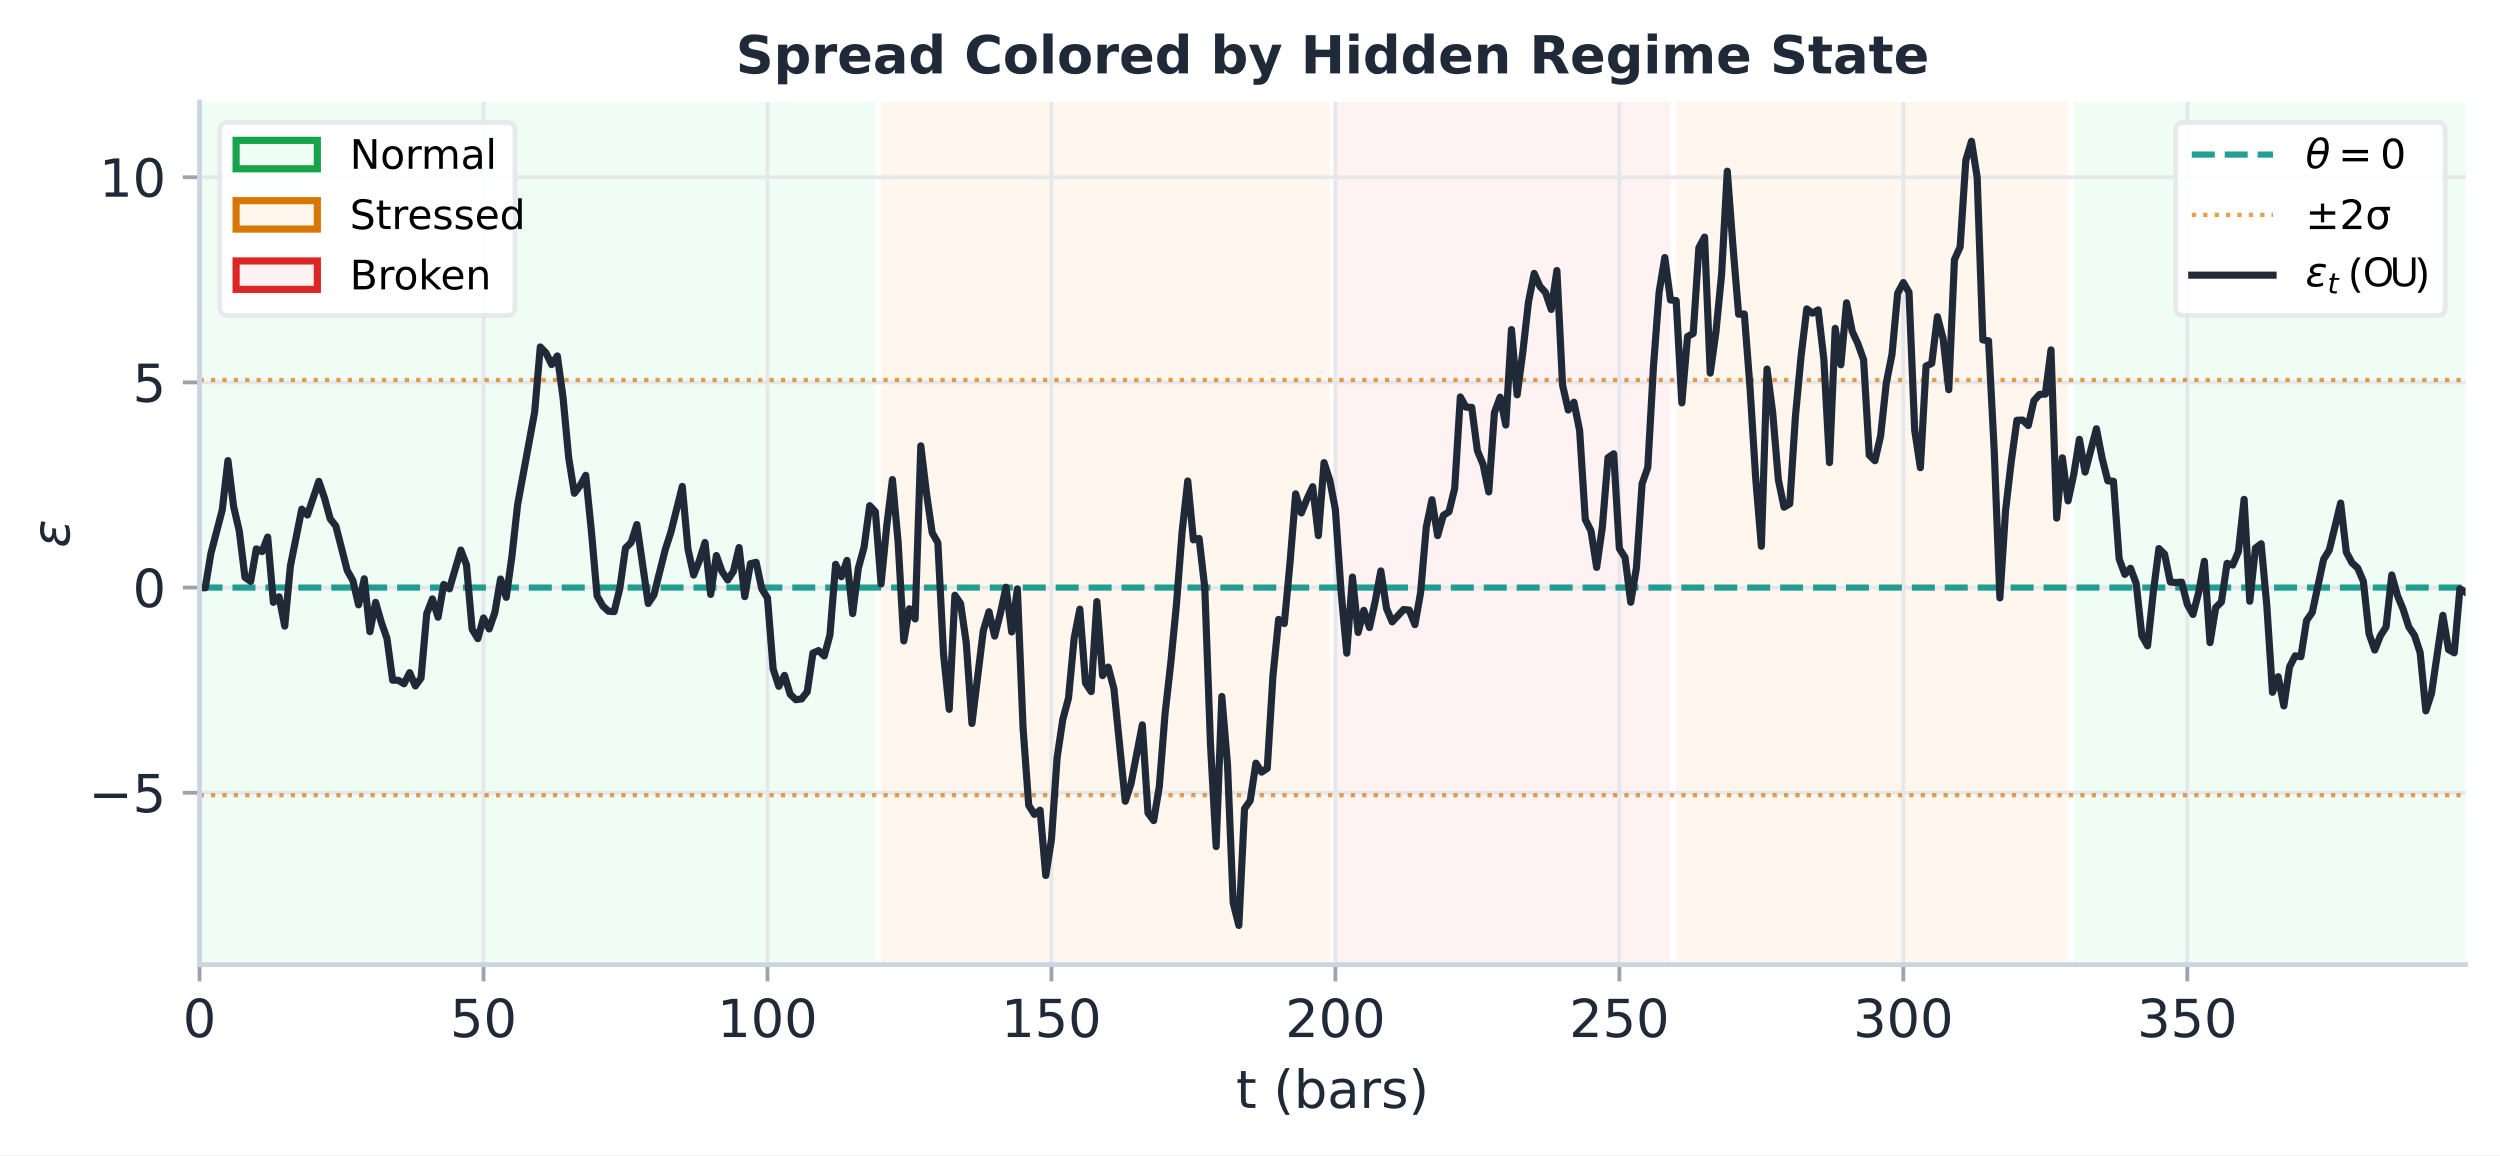
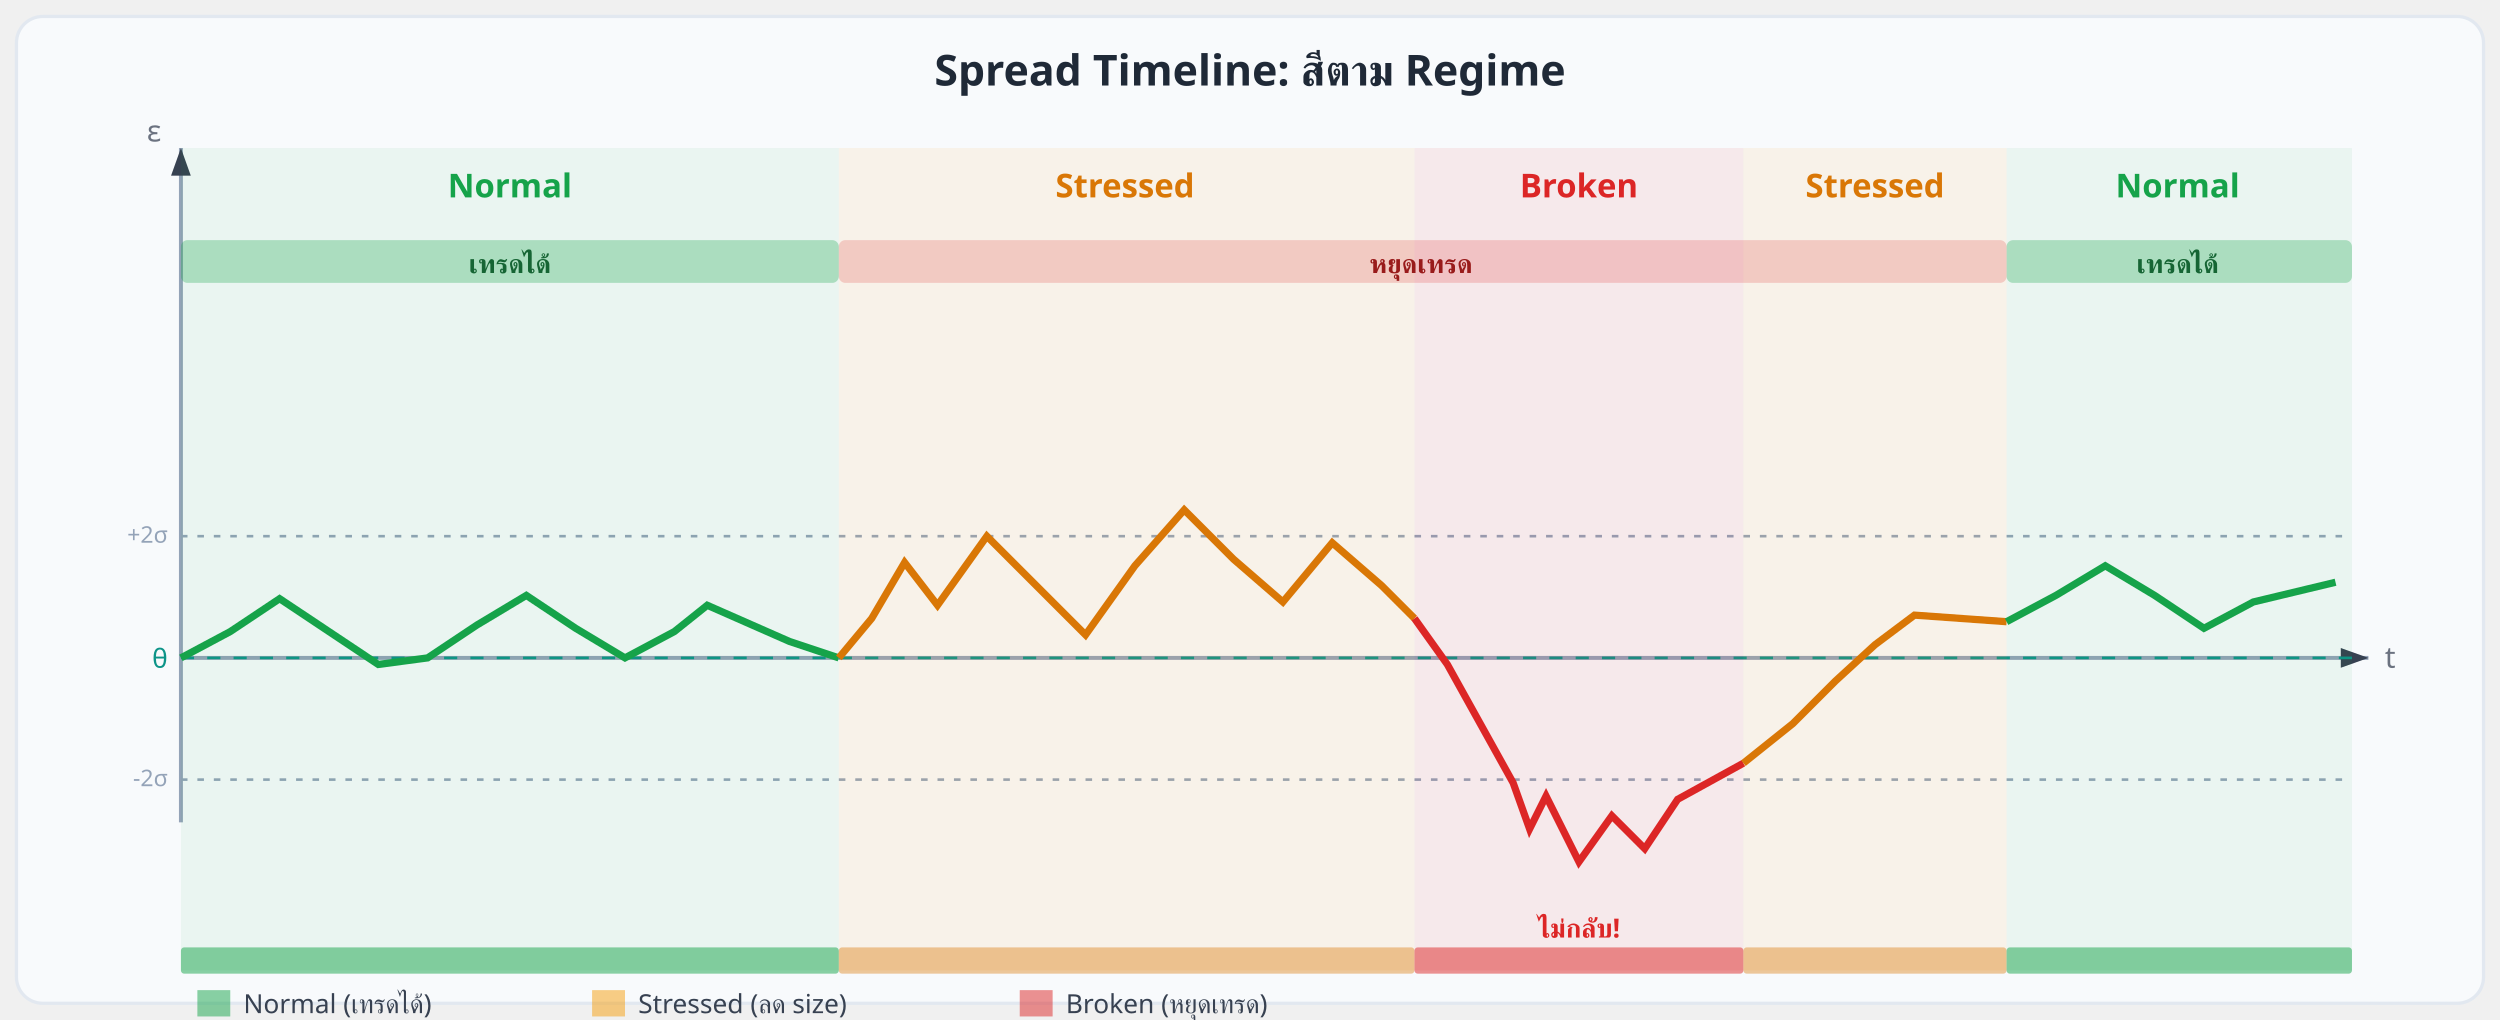
- <svg xmlns="http://www.w3.org/2000/svg" xmlns:xlink="http://www.w3.org/1999/xlink" width="523.101pt" height="241.688pt" viewBox="0 0 523.101 241.688" version="1.1">
+ <svg xmlns="http://www.w3.org/2000/svg" viewBox="0 0 760 310" font-family="sans-serif">
  <defs>
-     <style type="text/css">*{stroke-linejoin: round; stroke-linecap: butt}</style>
+     <marker id="arw4" markerWidth="7" markerHeight="5" refX="7" refY="2.5" orient="auto">
+       <polygon points="0 0, 7 2.5, 0 5" fill="#374151" />
+     </marker>
  </defs>
-   <g id="figure_1">
-     <g id="patch_1">
-       <path d="M 0 241.688  L 523.101 241.688  L 523.101 0  L 0 0  z " style="fill: #ffffff" />
-     </g>
-     <g id="axes_1">
-       <g id="patch_2">
-         <path d="M 41.752 201.839  L 515.901 201.839  L 515.901 21.362  L 41.752 21.362  z " style="fill: #ffffff" />
-       </g>
-       <g id="patch_3">
-         <path d="M 41.752 201.839  L 183.165 201.839  L 183.165 21.362  L 41.752 21.362  z " clip-path="url(#pb5e3d9496f)" style="fill: #f0fdf4" />
-       </g>
-       <g id="patch_4">
-         <path d="M 184.353 201.839  L 278.232 201.839  L 278.232 21.362  L 184.353 21.362  z " clip-path="url(#pb5e3d9496f)" style="fill: #fff7ed" />
-       </g>
-       <g id="patch_5">
-         <path d="M 279.421 201.839  L 349.533 201.839  L 349.533 21.362  L 279.421 21.362  z " clip-path="url(#pb5e3d9496f)" style="fill: #fef2f2" />
-       </g>
-       <g id="patch_6">
-         <path d="M 350.721 201.839  L 432.717 201.839  L 432.717 21.362  L 350.721 21.362  z " clip-path="url(#pb5e3d9496f)" style="fill: #fff7ed" />
-       </g>
-       <g id="patch_7">
-         <path d="M 433.905 201.839  L 515.901 201.839  L 515.901 21.362  L 433.905 21.362  z " clip-path="url(#pb5e3d9496f)" style="fill: #f0fdf4" />
-       </g>
-       <g id="matplotlib.axis_1">
-         <g id="xtick_1">
-           <g id="line2d_1">
-             <path d="M 41.752 201.839  L 41.752 21.362  " clip-path="url(#pb5e3d9496f)" style="fill: none; stroke: #e5e7eb; stroke-width: 0.8; stroke-linecap: square" />
-           </g>
-           <g id="line2d_2">
-             <defs>
-               <path id="m69d5b0752e" d="M 0 0  L 0 3.5  " style="stroke: #9ca3af; stroke-width: 0.8" />
-             </defs>
-             <g>
-               <use xlink:href="#m69d5b0752e" x="41.752" y="201.839" style="fill: #9ca3af; stroke: #9ca3af; stroke-width: 0.8" />
-             </g>
-           </g>
-           <g id="text_1">
-             <text style="font-size: 11px; font-family: 'Sarabun', 'DejaVu Sans'; text-anchor: middle; fill: #1f2937" x="41.752" y="217.001" transform="rotate(-0 41.75203 217.0011)">0</text>
-           </g>
-         </g>
-         <g id="xtick_2">
-           <g id="line2d_3">
-             <path d="M 101.169 201.839  L 101.169 21.362  " clip-path="url(#pb5e3d9496f)" style="fill: none; stroke: #e5e7eb; stroke-width: 0.8; stroke-linecap: square" />
-           </g>
-           <g id="line2d_4">
-             <g>
-               <use xlink:href="#m69d5b0752e" x="101.169" y="201.839" style="fill: #9ca3af; stroke: #9ca3af; stroke-width: 0.8" />
-             </g>
-           </g>
-           <g id="text_2">
-             <text style="font-size: 11px; font-family: 'Sarabun', 'DejaVu Sans'; text-anchor: middle; fill: #1f2937" x="101.169" y="217.001" transform="rotate(-0 101.1692 217.0011)">50</text>
-           </g>
-         </g>
-         <g id="xtick_3">
-           <g id="line2d_5">
-             <path d="M 160.586 201.839  L 160.586 21.362  " clip-path="url(#pb5e3d9496f)" style="fill: none; stroke: #e5e7eb; stroke-width: 0.8; stroke-linecap: square" />
-           </g>
-           <g id="line2d_6">
-             <g>
-               <use xlink:href="#m69d5b0752e" x="160.586" y="201.839" style="fill: #9ca3af; stroke: #9ca3af; stroke-width: 0.8" />
-             </g>
-           </g>
-           <g id="text_3">
-             <text style="font-size: 11px; font-family: 'Sarabun', 'DejaVu Sans'; text-anchor: middle; fill: #1f2937" x="160.586" y="217.001" transform="rotate(-0 160.5864 217.0011)">100</text>
-           </g>
-         </g>
-         <g id="xtick_4">
-           <g id="line2d_7">
-             <path d="M 220.004 201.839  L 220.004 21.362  " clip-path="url(#pb5e3d9496f)" style="fill: none; stroke: #e5e7eb; stroke-width: 0.8; stroke-linecap: square" />
-           </g>
-           <g id="line2d_8">
-             <g>
-               <use xlink:href="#m69d5b0752e" x="220.004" y="201.839" style="fill: #9ca3af; stroke: #9ca3af; stroke-width: 0.8" />
-             </g>
-           </g>
-           <g id="text_4">
-             <text style="font-size: 11px; font-family: 'Sarabun', 'DejaVu Sans'; text-anchor: middle; fill: #1f2937" x="220.004" y="217.001" transform="rotate(-0 220.0036 217.0011)">150</text>
-           </g>
-         </g>
-         <g id="xtick_5">
-           <g id="line2d_9">
-             <path d="M 279.421 201.839  L 279.421 21.362  " clip-path="url(#pb5e3d9496f)" style="fill: none; stroke: #e5e7eb; stroke-width: 0.8; stroke-linecap: square" />
-           </g>
-           <g id="line2d_10">
-             <g>
-               <use xlink:href="#m69d5b0752e" x="279.421" y="201.839" style="fill: #9ca3af; stroke: #9ca3af; stroke-width: 0.8" />
-             </g>
-           </g>
-           <g id="text_5">
-             <text style="font-size: 11px; font-family: 'Sarabun', 'DejaVu Sans'; text-anchor: middle; fill: #1f2937" x="279.421" y="217.001" transform="rotate(-0 279.4207 217.0011)">200</text>
-           </g>
-         </g>
-         <g id="xtick_6">
-           <g id="line2d_11">
-             <path d="M 338.838 201.839  L 338.838 21.362  " clip-path="url(#pb5e3d9496f)" style="fill: none; stroke: #e5e7eb; stroke-width: 0.8; stroke-linecap: square" />
-           </g>
-           <g id="line2d_12">
-             <g>
-               <use xlink:href="#m69d5b0752e" x="338.838" y="201.839" style="fill: #9ca3af; stroke: #9ca3af; stroke-width: 0.8" />
-             </g>
-           </g>
-           <g id="text_6">
-             <text style="font-size: 11px; font-family: 'Sarabun', 'DejaVu Sans'; text-anchor: middle; fill: #1f2937" x="338.838" y="217.001" transform="rotate(-0 338.8379 217.0011)">250</text>
-           </g>
-         </g>
-         <g id="xtick_7">
-           <g id="line2d_13">
-             <path d="M 398.255 201.839  L 398.255 21.362  " clip-path="url(#pb5e3d9496f)" style="fill: none; stroke: #e5e7eb; stroke-width: 0.8; stroke-linecap: square" />
-           </g>
-           <g id="line2d_14">
-             <g>
-               <use xlink:href="#m69d5b0752e" x="398.255" y="201.839" style="fill: #9ca3af; stroke: #9ca3af; stroke-width: 0.8" />
-             </g>
-           </g>
-           <g id="text_7">
-             <text style="font-size: 11px; font-family: 'Sarabun', 'DejaVu Sans'; text-anchor: middle; fill: #1f2937" x="398.255" y="217.001" transform="rotate(-0 398.2551 217.0011)">300</text>
-           </g>
-         </g>
-         <g id="xtick_8">
-           <g id="line2d_15">
-             <path d="M 457.672 201.839  L 457.672 21.362  " clip-path="url(#pb5e3d9496f)" style="fill: none; stroke: #e5e7eb; stroke-width: 0.8; stroke-linecap: square" />
-           </g>
-           <g id="line2d_16">
-             <g>
-               <use xlink:href="#m69d5b0752e" x="457.672" y="201.839" style="fill: #9ca3af; stroke: #9ca3af; stroke-width: 0.8" />
-             </g>
-           </g>
-           <g id="text_8">
-             <text style="font-size: 11px; font-family: 'Sarabun', 'DejaVu Sans'; text-anchor: middle; fill: #1f2937" x="457.672" y="217.001" transform="rotate(-0 457.6723 217.0011)">350</text>
-           </g>
-         </g>
-         <g id="text_9">
-           <text style="font-size: 11px; font-family: 'Sarabun', 'DejaVu Sans'; text-anchor: middle; fill: #1f2937" x="278.827" y="231.826" transform="rotate(-0 278.8266 231.8257)">t (bars)</text>
-         </g>
-       </g>
-       <g id="matplotlib.axis_2">
-         <g id="ytick_1">
-           <g id="line2d_17">
-             <path d="M 41.752 165.875  L 515.901 165.875  " clip-path="url(#pb5e3d9496f)" style="fill: none; stroke: #e5e7eb; stroke-width: 0.8; stroke-linecap: square" />
-           </g>
-           <g id="line2d_18">
-             <defs>
-               <path id="m9d61217168" d="M 0 0  L -3.5 0  " style="stroke: #9ca3af; stroke-width: 0.8" />
-             </defs>
-             <g>
-               <use xlink:href="#m9d61217168" x="41.752" y="165.875" style="fill: #9ca3af; stroke: #9ca3af; stroke-width: 0.8" />
-             </g>
-           </g>
-           <g id="text_10">
-             <text style="font-size: 11px; font-family: 'Sarabun', 'DejaVu Sans'; text-anchor: end; fill: #1f2937" x="34.752" y="169.956" transform="rotate(-0 34.75203 169.9562)">−5</text>
-           </g>
-         </g>
-         <g id="ytick_2">
-           <g id="line2d_19">
-             <path d="M 41.752 122.943  L 515.901 122.943  " clip-path="url(#pb5e3d9496f)" style="fill: none; stroke: #e5e7eb; stroke-width: 0.8; stroke-linecap: square" />
-           </g>
-           <g id="line2d_20">
-             <g>
-               <use xlink:href="#m9d61217168" x="41.752" y="122.943" style="fill: #9ca3af; stroke: #9ca3af; stroke-width: 0.8" />
-             </g>
-           </g>
-           <g id="text_11">
-             <text style="font-size: 11px; font-family: 'Sarabun', 'DejaVu Sans'; text-anchor: end; fill: #1f2937" x="34.752" y="127.024" transform="rotate(-0 34.75203 127.0245)">0</text>
-           </g>
-         </g>
-         <g id="ytick_3">
-           <g id="line2d_21">
-             <path d="M 41.752 80.012  L 515.901 80.012  " clip-path="url(#pb5e3d9496f)" style="fill: none; stroke: #e5e7eb; stroke-width: 0.8; stroke-linecap: square" />
-           </g>
-           <g id="line2d_22">
-             <g>
-               <use xlink:href="#m9d61217168" x="41.752" y="80.012" style="fill: #9ca3af; stroke: #9ca3af; stroke-width: 0.8" />
-             </g>
-           </g>
-           <g id="text_12">
-             <text style="font-size: 11px; font-family: 'Sarabun', 'DejaVu Sans'; text-anchor: end; fill: #1f2937" x="34.752" y="84.093" transform="rotate(-0 34.75203 84.09267)">5</text>
-           </g>
-         </g>
-         <g id="ytick_4">
-           <g id="line2d_23">
-             <path d="M 41.752 37.08  L 515.901 37.08  " clip-path="url(#pb5e3d9496f)" style="fill: none; stroke: #e5e7eb; stroke-width: 0.8; stroke-linecap: square" />
-           </g>
-           <g id="line2d_24">
-             <g>
-               <use xlink:href="#m9d61217168" x="41.752" y="37.08" style="fill: #9ca3af; stroke: #9ca3af; stroke-width: 0.8" />
-             </g>
-           </g>
-           <g id="text_13">
-             <text style="font-size: 11px; font-family: 'Sarabun', 'DejaVu Sans'; text-anchor: end; fill: #1f2937" x="34.752" y="41.161" transform="rotate(-0 34.75203 41.16089)">10</text>
-           </g>
-         </g>
-         <g id="text_14">
-           <g style="fill: #1f2937" transform="translate(15.36234 114.6255) rotate(-90)">
-             <text>
-               <tspan x="0" y="-0.828" style="font-style: oblique; font-size: 11px; font-family: 'DejaVu Sans'; fill: #1f2937">ε</tspan>
-             </text>
-           </g>
-         </g>
-       </g>
-       <g id="line2d_25">
-         <path d="M 41.752 122.943  L 515.901 122.943  " clip-path="url(#pb5e3d9496f)" style="fill: none; stroke-dasharray: 4.81,2.08; stroke-dashoffset: 0; stroke: #0d9488; stroke-opacity: 0.9; stroke-width: 1.3" />
-       </g>
-       <g id="line2d_26">
-         <path d="M 41.752 79.499  L 515.901 79.499  " clip-path="url(#pb5e3d9496f)" style="fill: none; stroke-dasharray: 0.9,1.485; stroke-dashoffset: 0; stroke: #d97706; stroke-opacity: 0.7; stroke-width: 0.9" />
-       </g>
-       <g id="line2d_27">
-         <path d="M 41.752 166.387  L 515.901 166.387  " clip-path="url(#pb5e3d9496f)" style="fill: none; stroke-dasharray: 0.9,1.485; stroke-dashoffset: 0; stroke: #d97706; stroke-opacity: 0.7; stroke-width: 0.9" />
-       </g>
-       <g id="line2d_28">
-         <path d="M 41.752 122.943  L 42.94 122.99  L 44.129 115.802  L 46.505 106.686  L 47.694 96.379  L 48.882 105.988  L 50.07 111.143  L 51.259 120.805  L 52.447 121.652  L 53.635 114.856  L 54.824 115.411  L 56.012 112.381  L 57.2 126.035  L 58.389 124.87  L 59.577 131.003  L 60.766 118.405  L 63.142 106.539  L 64.331 107.757  L 66.707 100.719  L 67.896 104.196  L 69.084 108.55  L 70.272 110.058  L 72.649 119.348  L 73.837 121.474  L 75.026 126.551  L 76.214 121.107  L 77.402 132.162  L 78.591 126.044  L 79.779 130.186  L 80.967 133.574  L 82.156 142.322  L 83.344 142.344  L 84.532 143.075  L 85.721 140.753  L 86.909 143.529  L 88.097 141.856  L 89.286 128.411  L 90.474 125.328  L 91.662 129.149  L 92.851 122.292  L 94.039 123.209  L 96.416 115.099  L 97.604 118.177  L 98.793 131.675  L 99.981 133.626  L 101.169 129.304  L 102.358 131.597  L 103.546 128.149  L 104.734 121.16  L 105.923 124.987  L 107.111 116.427  L 108.299 105.612  L 111.864 86.255  L 113.053 72.603  L 114.241 73.843  L 115.429 76.284  L 116.618 74.474  L 117.806 83.136  L 118.994 95.795  L 120.183 103.211  L 121.371 101.639  L 122.559 99.455  L 123.748 111.182  L 124.936 124.708  L 126.124 126.791  L 127.313 127.891  L 128.501 127.981  L 129.689 123.118  L 130.878 114.668  L 132.066 113.496  L 133.254 109.76  L 135.631 126.272  L 136.82 124.483  L 139.196 115.007  L 140.385 111.332  L 142.761 101.784  L 143.95 114.878  L 145.138 120.324  L 146.326 117.329  L 147.515 113.511  L 148.703 124.369  L 149.891 116.24  L 151.08 119.59  L 152.268 121.354  L 153.456 119.552  L 154.645 114.573  L 155.833 124.835  L 157.021 117.941  L 158.21 117.66  L 159.398 123.219  L 160.586 125.096  L 161.775 140.003  L 162.963 143.599  L 164.151 141.316  L 165.34 145.268  L 166.528 146.405  L 167.716 146.24  L 168.905 144.743  L 170.093 136.642  L 171.281 136.128  L 172.47 137.255  L 173.658 132.839  L 174.847 118.08  L 176.035 120.677  L 177.223 117.268  L 178.412 128.386  L 179.6 118.872  L 180.788 114.546  L 181.977 105.811  L 183.165 107.073  L 184.353 122.193  L 185.542 110.057  L 186.73 100.349  L 187.918 113.39  L 189.107 134.104  L 190.295 127.375  L 191.483 129.508  L 192.672 93.294  L 193.86 103.215  L 195.048 111.463  L 196.237 113.558  L 197.425 136.902  L 198.613 148.419  L 199.802 124.555  L 200.99 126.279  L 202.178 134.47  L 203.367 151.368  L 205.743 131.976  L 206.932 128.001  L 208.12 133.095  L 209.308 128.39  L 210.497 122.876  L 211.685 132.233  L 212.874 123.219  L 214.062 152.266  L 215.25 168.509  L 216.439 170.406  L 217.627 169.523  L 218.815 183.189  L 220.004 175.661  L 221.192 158.523  L 222.38 150.547  L 223.569 146.083  L 224.757 133.547  L 225.945 127.461  L 227.134 142.929  L 228.322 144.713  L 229.51 125.884  L 230.699 141.364  L 231.887 139.587  L 233.075 144.1  L 235.452 167.654  L 236.64 164.031  L 239.017 151.664  L 240.205 170.094  L 241.394 171.703  L 242.582 164.515  L 243.77 149.429  L 244.959 138.866  L 246.147 126.645  L 247.335 111.387  L 248.524 100.646  L 249.712 112.96  L 250.901 112.662  L 252.089 122.973  L 253.277 155.689  L 254.466 177.144  L 255.654 145.736  L 256.842 159.946  L 258.031 188.898  L 259.219 193.635  L 260.407 169.215  L 261.596 167.519  L 262.784 159.684  L 263.972 161.56  L 265.161 160.773  L 266.349 141.48  L 267.537 129.618  L 268.726 130.469  L 269.914 117.843  L 271.102 103.337  L 272.291 107.328  L 273.479 104.4  L 274.667 101.836  L 275.856 112.073  L 277.044 96.805  L 278.232 100.407  L 279.421 106.674  L 280.609 123.81  L 281.797 136.674  L 282.986 120.751  L 284.174 132.332  L 285.362 127.71  L 286.551 131.31  L 287.739 125.848  L 288.927 119.464  L 290.116 127.299  L 291.304 130.124  L 293.681 127.543  L 294.869 127.654  L 296.058 130.698  L 297.246 124.022  L 298.434 110.277  L 299.623 104.567  L 300.811 112.068  L 301.999 107.844  L 303.188 107.08  L 304.376 102.191  L 305.564 83.063  L 306.753 85.195  L 307.941 85.237  L 309.129 94.295  L 310.318 97.172  L 311.506 102.929  L 312.694 86.323  L 313.883 83.111  L 315.071 88.931  L 316.259 68.964  L 317.448 82.612  L 318.636 73.667  L 319.824 63.148  L 321.013 57.212  L 322.201 59.895  L 323.389 61.214  L 324.578 64.736  L 325.766 56.61  L 326.954 80.6  L 328.143 85.802  L 329.331 84.158  L 330.52 90.071  L 331.708 108.709  L 332.896 111.075  L 334.085 118.714  L 335.273 110.307  L 336.461 95.769  L 337.65 94.95  L 338.838 114.777  L 340.026 116.647  L 341.215 126.013  L 342.403 118.806  L 343.591 101.217  L 344.78 97.829  L 345.968 76.749  L 347.156 61.088  L 348.345 53.894  L 349.533 62.758  L 350.721 62.898  L 351.91 84.298  L 353.098 70.419  L 354.286 69.765  L 355.475 51.832  L 356.663 49.615  L 357.851 78.069  L 359.04 69.491  L 360.228 57.402  L 361.416 35.824  L 362.605 51.525  L 363.793 65.752  L 364.981 65.7  L 366.17 81.044  L 367.358 100.061  L 368.547 114.292  L 369.735 77.223  L 370.923 86.37  L 372.112 100.44  L 373.3 106.124  L 374.488 105.418  L 375.677 87.098  L 376.865 74.464  L 378.053 64.631  L 379.242 65.525  L 380.43 64.837  L 381.618 75.108  L 382.807 96.792  L 383.995 68.709  L 385.183 76.316  L 386.372 63.365  L 387.56 69.338  L 388.748 71.924  L 389.937 75.258  L 391.125 95.245  L 392.313 96.397  L 393.502 91.195  L 394.69 80.107  L 395.878 74.185  L 397.067 61.344  L 398.255 59.125  L 399.443 61.156  L 400.632 90.046  L 401.82 97.857  L 403.008 76.577  L 404.197 76.042  L 405.385 66.265  L 406.574 70.843  L 407.762 81.54  L 408.95 54.318  L 410.139 51.673  L 411.327 33.541  L 412.515 29.566  L 413.704 37.136  L 414.892 71.114  L 416.08 71.311  L 417.269 94.282  L 418.457 125.101  L 419.645 106.815  L 420.834 96.566  L 422.022 87.94  L 423.21 87.895  L 424.399 89.033  L 425.587 83.806  L 426.775 82.521  L 427.964 82.467  L 429.152 73.218  L 430.34 108.407  L 431.529 95.794  L 432.717 104.804  L 433.905 99.32  L 435.094 91.923  L 436.282 98.784  L 438.659 89.712  L 439.847 95.886  L 441.035 100.602  L 442.224 100.711  L 443.412 116.95  L 444.601 120.173  L 445.789 118.905  L 446.977 122.076  L 448.166 133.021  L 449.354 135.125  L 450.542 124.019  L 451.731 114.784  L 452.919 115.951  L 454.107 121.781  L 455.296 121.899  L 456.484 121.803  L 457.672 126.476  L 458.861 128.567  L 460.049 123.963  L 461.237 117.453  L 462.426 134.463  L 463.614 127.136  L 464.802 125.963  L 465.991 117.875  L 467.179 118.234  L 468.367 115.415  L 469.556 104.488  L 470.744 125.797  L 471.932 114.695  L 473.121 113.775  L 474.309 126.738  L 475.497 144.855  L 476.686 141.594  L 477.874 147.706  L 479.062 139.548  L 480.251 137.217  L 481.439 137.405  L 482.628 129.828  L 483.816 128.135  L 486.193 117.03  L 487.381 115.099  L 489.758 105.26  L 490.946 115.536  L 492.134 117.773  L 493.323 118.849  L 494.511 121.642  L 495.699 132.611  L 496.888 136.018  L 498.076 133.026  L 499.264 131.19  L 500.453 120.3  L 501.641 124.592  L 502.829 127.474  L 504.018 131.177  L 505.206 132.93  L 506.394 136.572  L 507.583 148.739  L 508.771 145.072  L 511.148 128.75  L 512.336 135.922  L 513.524 136.595  L 514.713 123.199  L 515.901 123.923  L 515.901 123.923  " clip-path="url(#pb5e3d9496f)" style="fill: none; stroke: #1f2937; stroke-width: 1.5; stroke-linecap: square" />
-       </g>
-       <g id="patch_8">
-         <path d="M 41.752 201.839  L 41.752 21.362  " style="fill: none; stroke: #cbd5e1; stroke-linejoin: miter; stroke-linecap: square" />
-       </g>
-       <g id="patch_9">
-         <path d="M 41.752 201.839  L 515.901 201.839  " style="fill: none; stroke: #cbd5e1; stroke-linejoin: miter; stroke-linecap: square" />
-       </g>
-       <g id="text_15">
-         <text style="font-weight: 700; font-size: 11px; font-family: 'Sarabun', 'DejaVu Sans'; text-anchor: middle; fill: #1f2937" x="278.827" y="15.362" transform="rotate(-0 278.8266 15.36234)">Spread Colored by Hidden Regime State</text>
-       </g>
-       <g id="legend_1">
-         <g id="patch_10">
-           <path d="M 47.702 66.006  L 106.062 66.006  Q 107.763 66.006 107.763 64.306  L 107.763 27.312  Q 107.763 25.612 106.062 25.612  L 47.702 25.612  Q 46.002 25.612 46.002 27.312  L 46.002 64.306  Q 46.002 66.006 47.702 66.006  z " style="fill: #ffffff; opacity: 0.9; stroke: #e5e7eb; stroke-linejoin: miter" />
-         </g>
-         <g id="patch_11">
-           <path d="M 49.402 35.32  L 66.402 35.32  L 66.402 29.37  L 49.402 29.37  z " style="fill: #f0fdf4; stroke: #16a34a; stroke-width: 1.5; stroke-linejoin: miter" />
-         </g>
-         <g id="text_16">
-           <text style="font-size: 8.5px; font-family: 'Sarabun', 'DejaVu Sans'; text-anchor: start" x="73.202" y="35.32" transform="rotate(-0 73.20203 35.31961)">Normal</text>
-         </g>
-         <g id="patch_12">
-           <path d="M 49.402 47.934  L 66.402 47.934  L 66.402 41.984  L 49.402 41.984  z " style="fill: #fff7ed; stroke: #d97706; stroke-width: 1.5; stroke-linejoin: miter" />
-         </g>
-         <g id="text_17">
-           <text style="font-size: 8.5px; font-family: 'Sarabun', 'DejaVu Sans'; text-anchor: start" x="73.202" y="47.934" transform="rotate(-0 73.20203 47.93414)">Stressed</text>
-         </g>
-         <g id="patch_13">
-           <path d="M 49.402 60.549  L 66.402 60.549  L 66.402 54.599  L 49.402 54.599  z " style="fill: #fef2f2; stroke: #dc2626; stroke-width: 1.5; stroke-linejoin: miter" />
-         </g>
-         <g id="text_18">
-           <text style="font-size: 8.5px; font-family: 'Sarabun', 'DejaVu Sans'; text-anchor: start" x="73.202" y="60.549" transform="rotate(-0 73.20203 60.54867)">Broken</text>
-         </g>
-       </g>
-       <g id="legend_2">
-         <g id="patch_14">
-           <path d="M 456.911 66.006  L 509.951 66.006  Q 511.651 66.006 511.651 64.306  L 511.651 27.312  Q 511.651 25.612 509.951 25.612  L 456.911 25.612  Q 455.211 25.612 455.211 27.312  L 455.211 64.306  Q 455.211 66.006 456.911 66.006  z " style="fill: #ffffff; opacity: 0.9; stroke: #e5e7eb; stroke-linejoin: miter" />
-         </g>
-         <g id="line2d_29">
-           <path d="M 458.611 32.345  L 467.111 32.345  L 475.611 32.345  " style="fill: none; stroke-dasharray: 4.81,2.08; stroke-dashoffset: 0; stroke: #0d9488; stroke-opacity: 0.9; stroke-width: 1.3" />
-         </g>
-         <g id="text_19">
-           <g transform="translate(482.4111 35.31961)">
-             <text>
-               <tspan x="0" y="-0.094" style="font-style: oblique; font-size: 8.5px; font-family: 'DejaVu Sans'">θ</tspan>
-               <tspan x="6.856" y="-0.094" style="font-size: 8.5px; font-family: 'DejaVu Sans'">=</tspan>
-               <tspan x="15.635" y="-0.094" style="font-size: 8.5px; font-family: 'DejaVu Sans'">0</tspan>
-             </text>
-           </g>
-         </g>
-         <g id="line2d_30">
-           <path d="M 458.611 44.959  L 467.111 44.959  L 475.611 44.959  " style="fill: none; stroke-dasharray: 0.9,1.485; stroke-dashoffset: 0; stroke: #d97706; stroke-opacity: 0.7; stroke-width: 0.9" />
-         </g>
-         <g id="text_20">
-           <text style="font-size: 8.5px; font-family: 'Sarabun', 'DejaVu Sans'; text-anchor: start" x="482.411" y="47.934" transform="rotate(-0 482.4111 47.93414)">±2σ</text>
-         </g>
-         <g id="line2d_31">
-           <path d="M 458.611 57.574  L 467.111 57.574  L 475.611 57.574  " style="fill: none; stroke: #1f2937; stroke-width: 1.5; stroke-linecap: square" />
-         </g>
-         <g id="text_21">
-           <g transform="translate(482.4111 60.54867)">
-             <text>
-               <tspan x="0" y="-0.625" style="font-style: oblique; font-size: 8.5px; font-family: 'DejaVu Sans'">ε</tspan>
-               <tspan x="4.594" y="0.852" style="font-style: oblique; font-size: 5.95px; font-family: 'DejaVu Sans'">t</tspan>
-               <tspan x="7.174" y="-0.625" style="font-size: 8.5px; font-family: 'Sarabun'"> </tspan>
-               <tspan x="9.239" y="-0.625" style="font-size: 8.5px; font-family: 'Sarabun'">(</tspan>
-               <tspan x="11.942" y="-0.625" style="font-size: 8.5px; font-family: 'Sarabun'">O</tspan>
-               <tspan x="17.561" y="-0.625" style="font-size: 8.5px; font-family: 'Sarabun'">U</tspan>
-               <tspan x="23.145" y="-0.625" style="font-size: 8.5px; font-family: 'Sarabun'">)</tspan>
-             </text>
-           </g>
-         </g>
-       </g>
-     </g>
-   </g>
-   <defs>
-     <clipPath id="pb5e3d9496f">
-       <rect x="41.752" y="21.362" width="474.149" height="180.476" />
-     </clipPath>
-   </defs>
+   <rect x="5" y="5" width="750" height="300" rx="8" fill="#f8fafc" stroke="#e2e8f0" stroke-width="1" />
+   <text x="380" y="26" text-anchor="middle" font-size="13" font-weight="700" fill="#1f2937">Spread Timeline: สีตาม Regime</text>
+   <line x1="55" y1="200" x2="720" y2="200" stroke="#94a3b8" stroke-width="1.2" marker-end="url(#arw4)" />
+   <line x1="55" y1="250" x2="55" y2="45" stroke="#94a3b8" stroke-width="1.2" marker-end="url(#arw4)" />
+   <text x="725" y="203" font-size="9" fill="#6b7280">t</text>
+   <text x="49" y="43" text-anchor="end" font-size="9" fill="#6b7280">ε</text>
+   <line x1="55" y1="200" x2="715" y2="200" stroke="#0d9488" stroke-width="0.8" stroke-dasharray="4,4" />
+   <text x="51" y="203" text-anchor="end" font-size="8" fill="#0d9488">θ</text>
+   <line x1="55" y1="163" x2="715" y2="163" stroke="#94a3b8" stroke-width="0.8" stroke-dasharray="2,3" />
+   <line x1="55" y1="237" x2="715" y2="237" stroke="#94a3b8" stroke-width="0.8" stroke-dasharray="2,3" />
+   <text x="51" y="165" text-anchor="end" font-size="7" fill="#94a3b8">+2σ</text>
+   <text x="51" y="239" text-anchor="end" font-size="7" fill="#94a3b8">-2σ</text>
+   <rect x="55" y="45" width="200" height="250" fill="#16a34a" opacity="0.06" rx="0" />
+   <polyline points="55,200 70,192 85,182 100,192 115,202 130,200 145,190 160,181 175,191 190,200 205,192 215,184 240,195 255,200" fill="none" stroke="#16a34a" stroke-width="2.2" />
+   <rect x="255" y="45" width="175" height="250" fill="#f59e0b" opacity="0.08" rx="0" />
+   <polyline points="255,200 265,188 275,171 285,184 300,163 315,178 330,193 345,172 360,155 375,170 390,183 405,165 420,178 430,188" fill="none" stroke="#d97706" stroke-width="2.2" />
+   <rect x="430" y="45" width="100" height="250" fill="#dc2626" opacity="0.08" rx="0" />
+   <polyline points="430,188 440,202 450,220 460,238 465,252 470,242 480,262 490,248 500,258 510,243 530,232" fill="none" stroke="#dc2626" stroke-width="2.2" />
+   <text x="480" y="285" text-anchor="middle" font-size="8" fill="#dc2626" font-weight="700">ไม่กลับ!</text>
+   <rect x="530" y="45" width="80" height="250" fill="#f59e0b" opacity="0.08" rx="0" />
+   <polyline points="530,232 545,220 558,207 570,196 582,187 610,189" fill="none" stroke="#d97706" stroke-width="2.2" />
+   <rect x="610" y="45" width="105" height="250" fill="#16a34a" opacity="0.06" rx="0" />
+   <polyline points="610,189 625,181 640,172 655,181 670,191 685,183 710,177" fill="none" stroke="#16a34a" stroke-width="2.2" />
+   <text x="155" y="60" text-anchor="middle" font-size="10" font-weight="700" fill="#16a34a">Normal</text>
+   <text x="342" y="60" text-anchor="middle" font-size="10" font-weight="700" fill="#d97706">Stressed</text>
+   <text x="480" y="60" text-anchor="middle" font-size="10" font-weight="700" fill="#dc2626">Broken</text>
+   <text x="570" y="60" text-anchor="middle" font-size="10" font-weight="700" fill="#d97706">Stressed</text>
+   <text x="662" y="60" text-anchor="middle" font-size="10" font-weight="700" fill="#16a34a">Normal</text>
+   <rect x="55" y="73" width="200" height="13" fill="#16a34a" opacity="0.3" rx="2" />
+   <text x="155" y="83" text-anchor="middle" font-size="8" fill="#166534" font-weight="700">เทรดได้</text>
+   <rect x="610" y="73" width="105" height="13" fill="#16a34a" opacity="0.3" rx="2" />
+   <text x="662" y="83" text-anchor="middle" font-size="8" fill="#166534" font-weight="700">เทรดได้</text>
+   <rect x="255" y="73" width="355" height="13" fill="#dc2626" opacity="0.2" rx="2" />
+   <text x="432" y="83" text-anchor="middle" font-size="8" fill="#991b1b" font-weight="700">หยุดเทรด</text>
+   <rect x="55" y="288" width="200" height="8" fill="#16a34a" opacity="0.5" rx="1" />
+   <rect x="255" y="288" width="175" height="8" fill="#d97706" opacity="0.4" rx="1" />
+   <rect x="430" y="288" width="100" height="8" fill="#dc2626" opacity="0.5" rx="1" />
+   <rect x="530" y="288" width="80" height="8" fill="#d97706" opacity="0.4" rx="1" />
+   <rect x="610" y="288" width="105" height="8" fill="#16a34a" opacity="0.5" rx="1" />
+   <rect x="60" y="301" width="10" height="8" fill="#16a34a" opacity="0.5" />
+   <text x="74" y="308" font-size="8" fill="#374151">Normal (เทรดได้)</text>
+   <rect x="180" y="301" width="10" height="8" fill="#f59e0b" opacity="0.5" />
+   <text x="194" y="308" font-size="8" fill="#374151">Stressed (ลด size)</text>
+   <rect x="310" y="301" width="10" height="8" fill="#dc2626" opacity="0.5" />
+   <text x="324" y="308" font-size="8" fill="#374151">Broken (หยุดเทรด)</text>
</svg>
